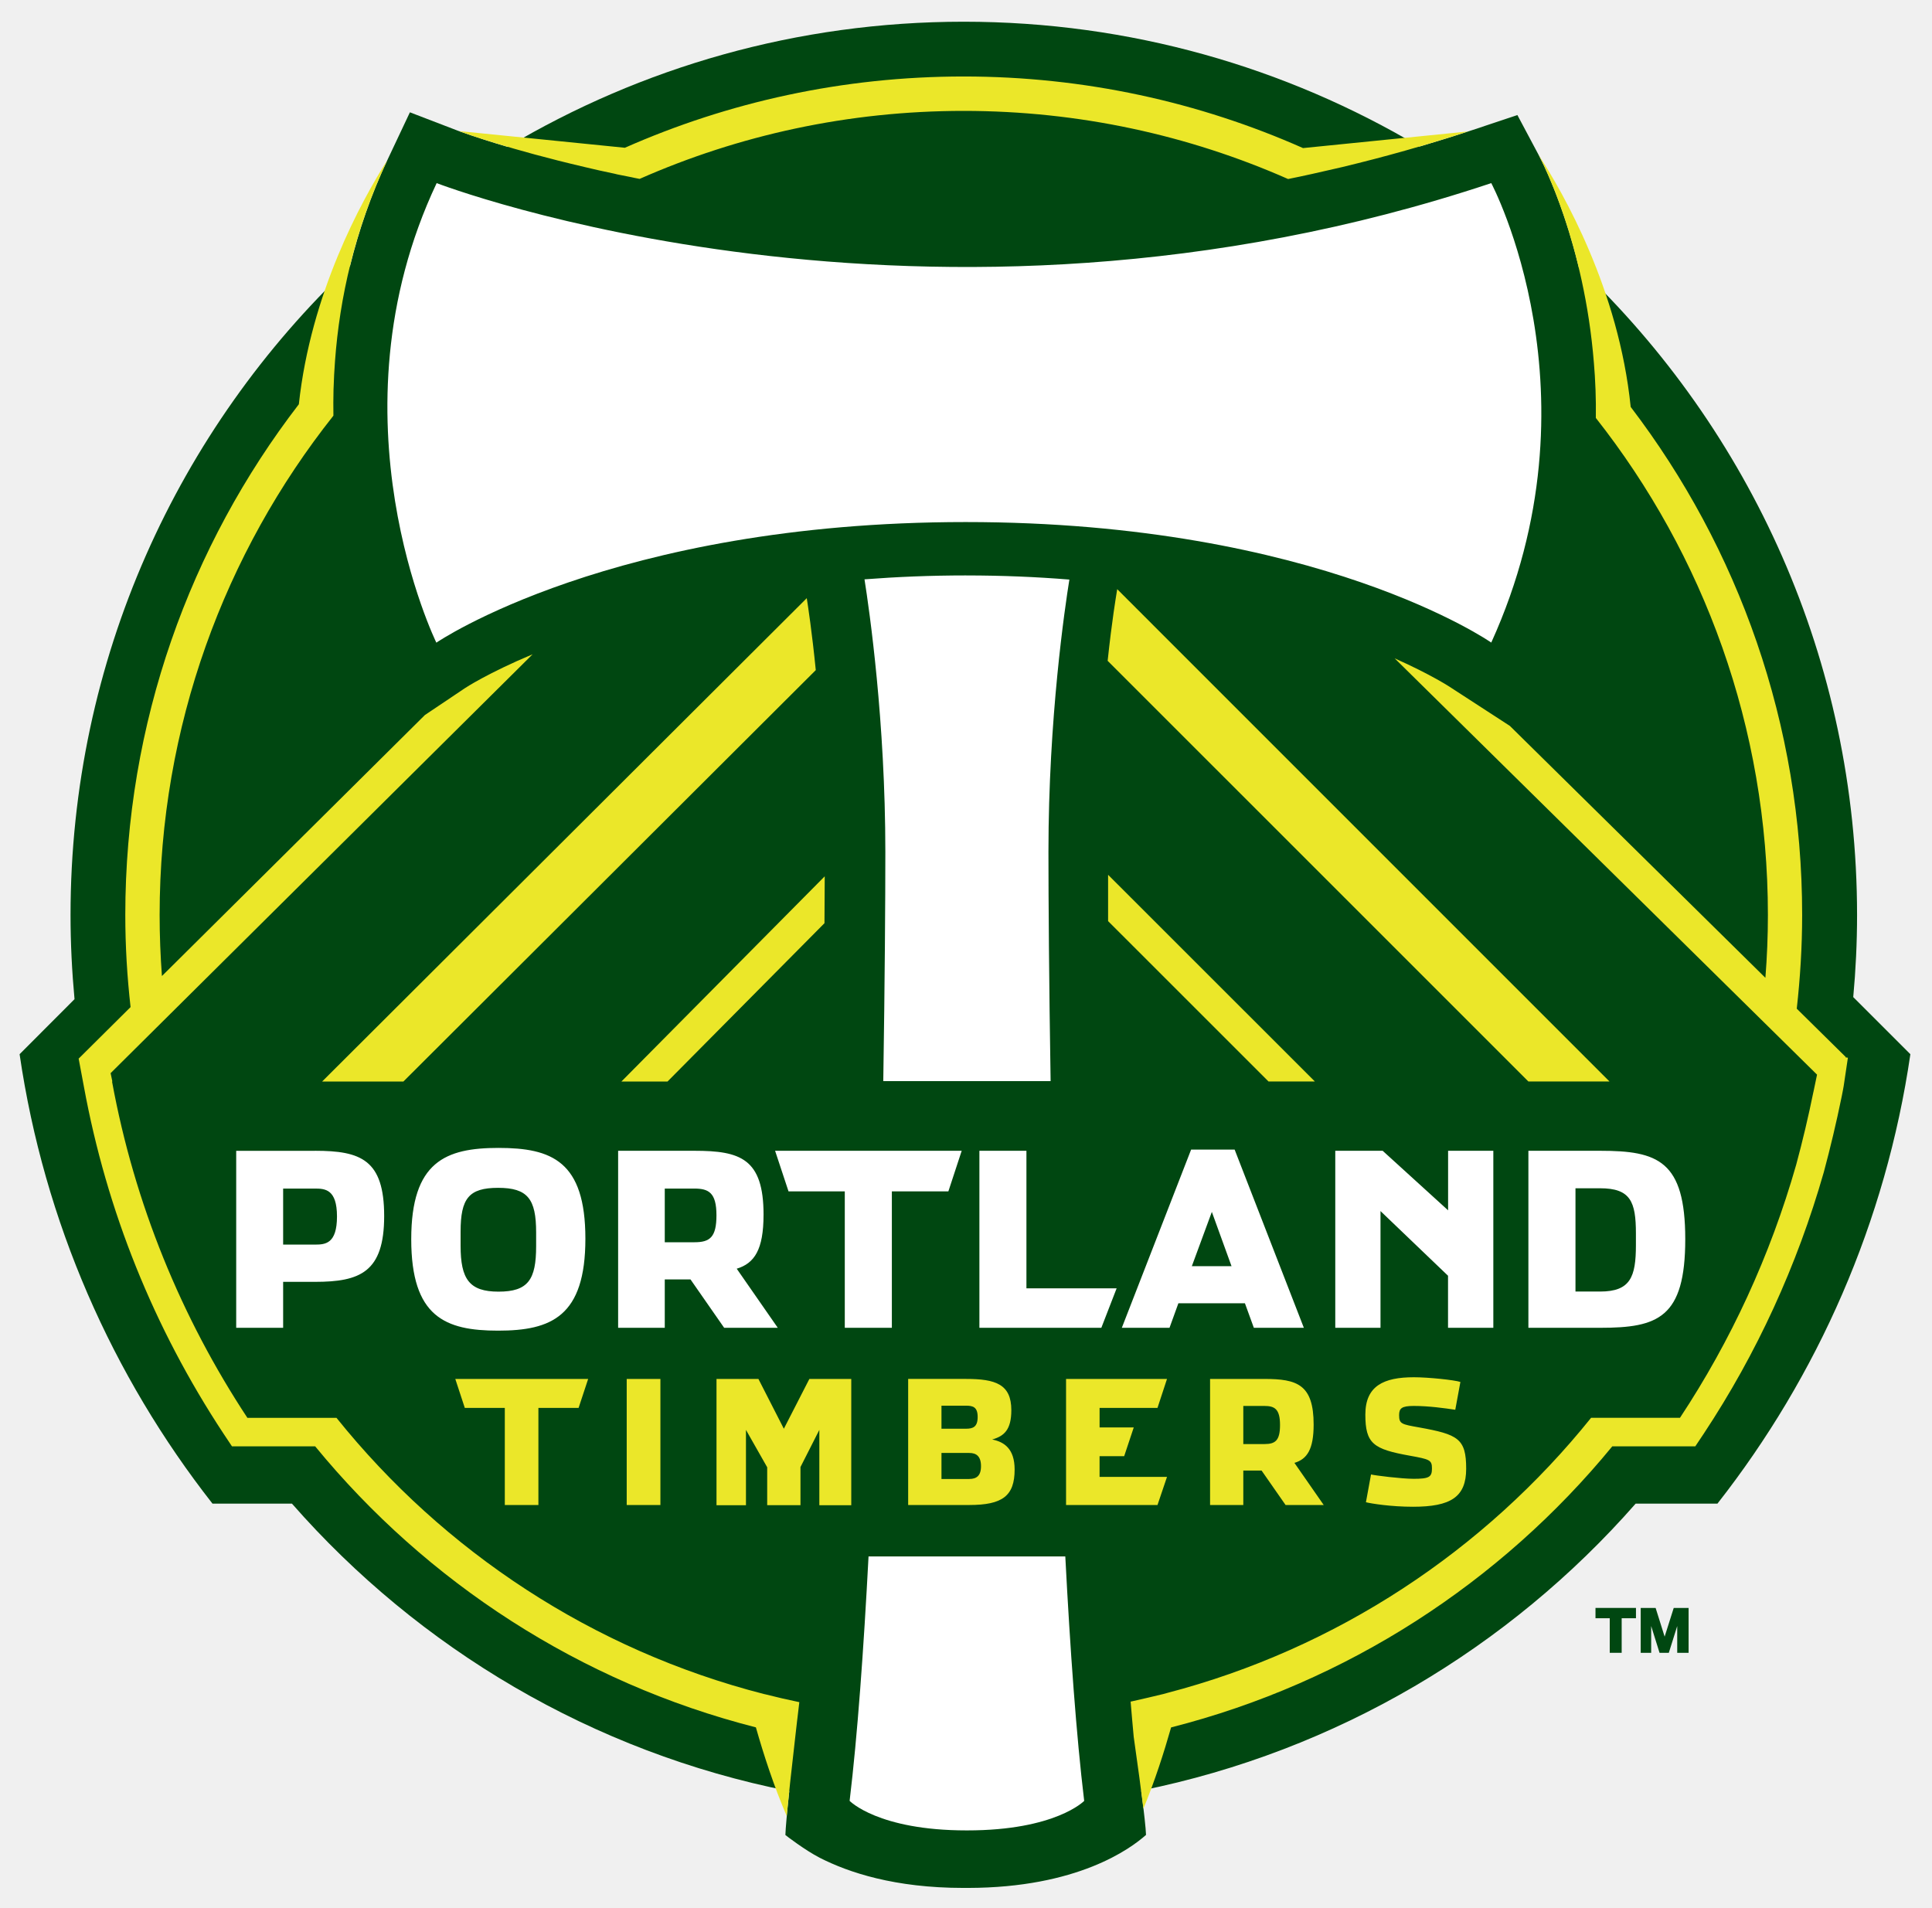
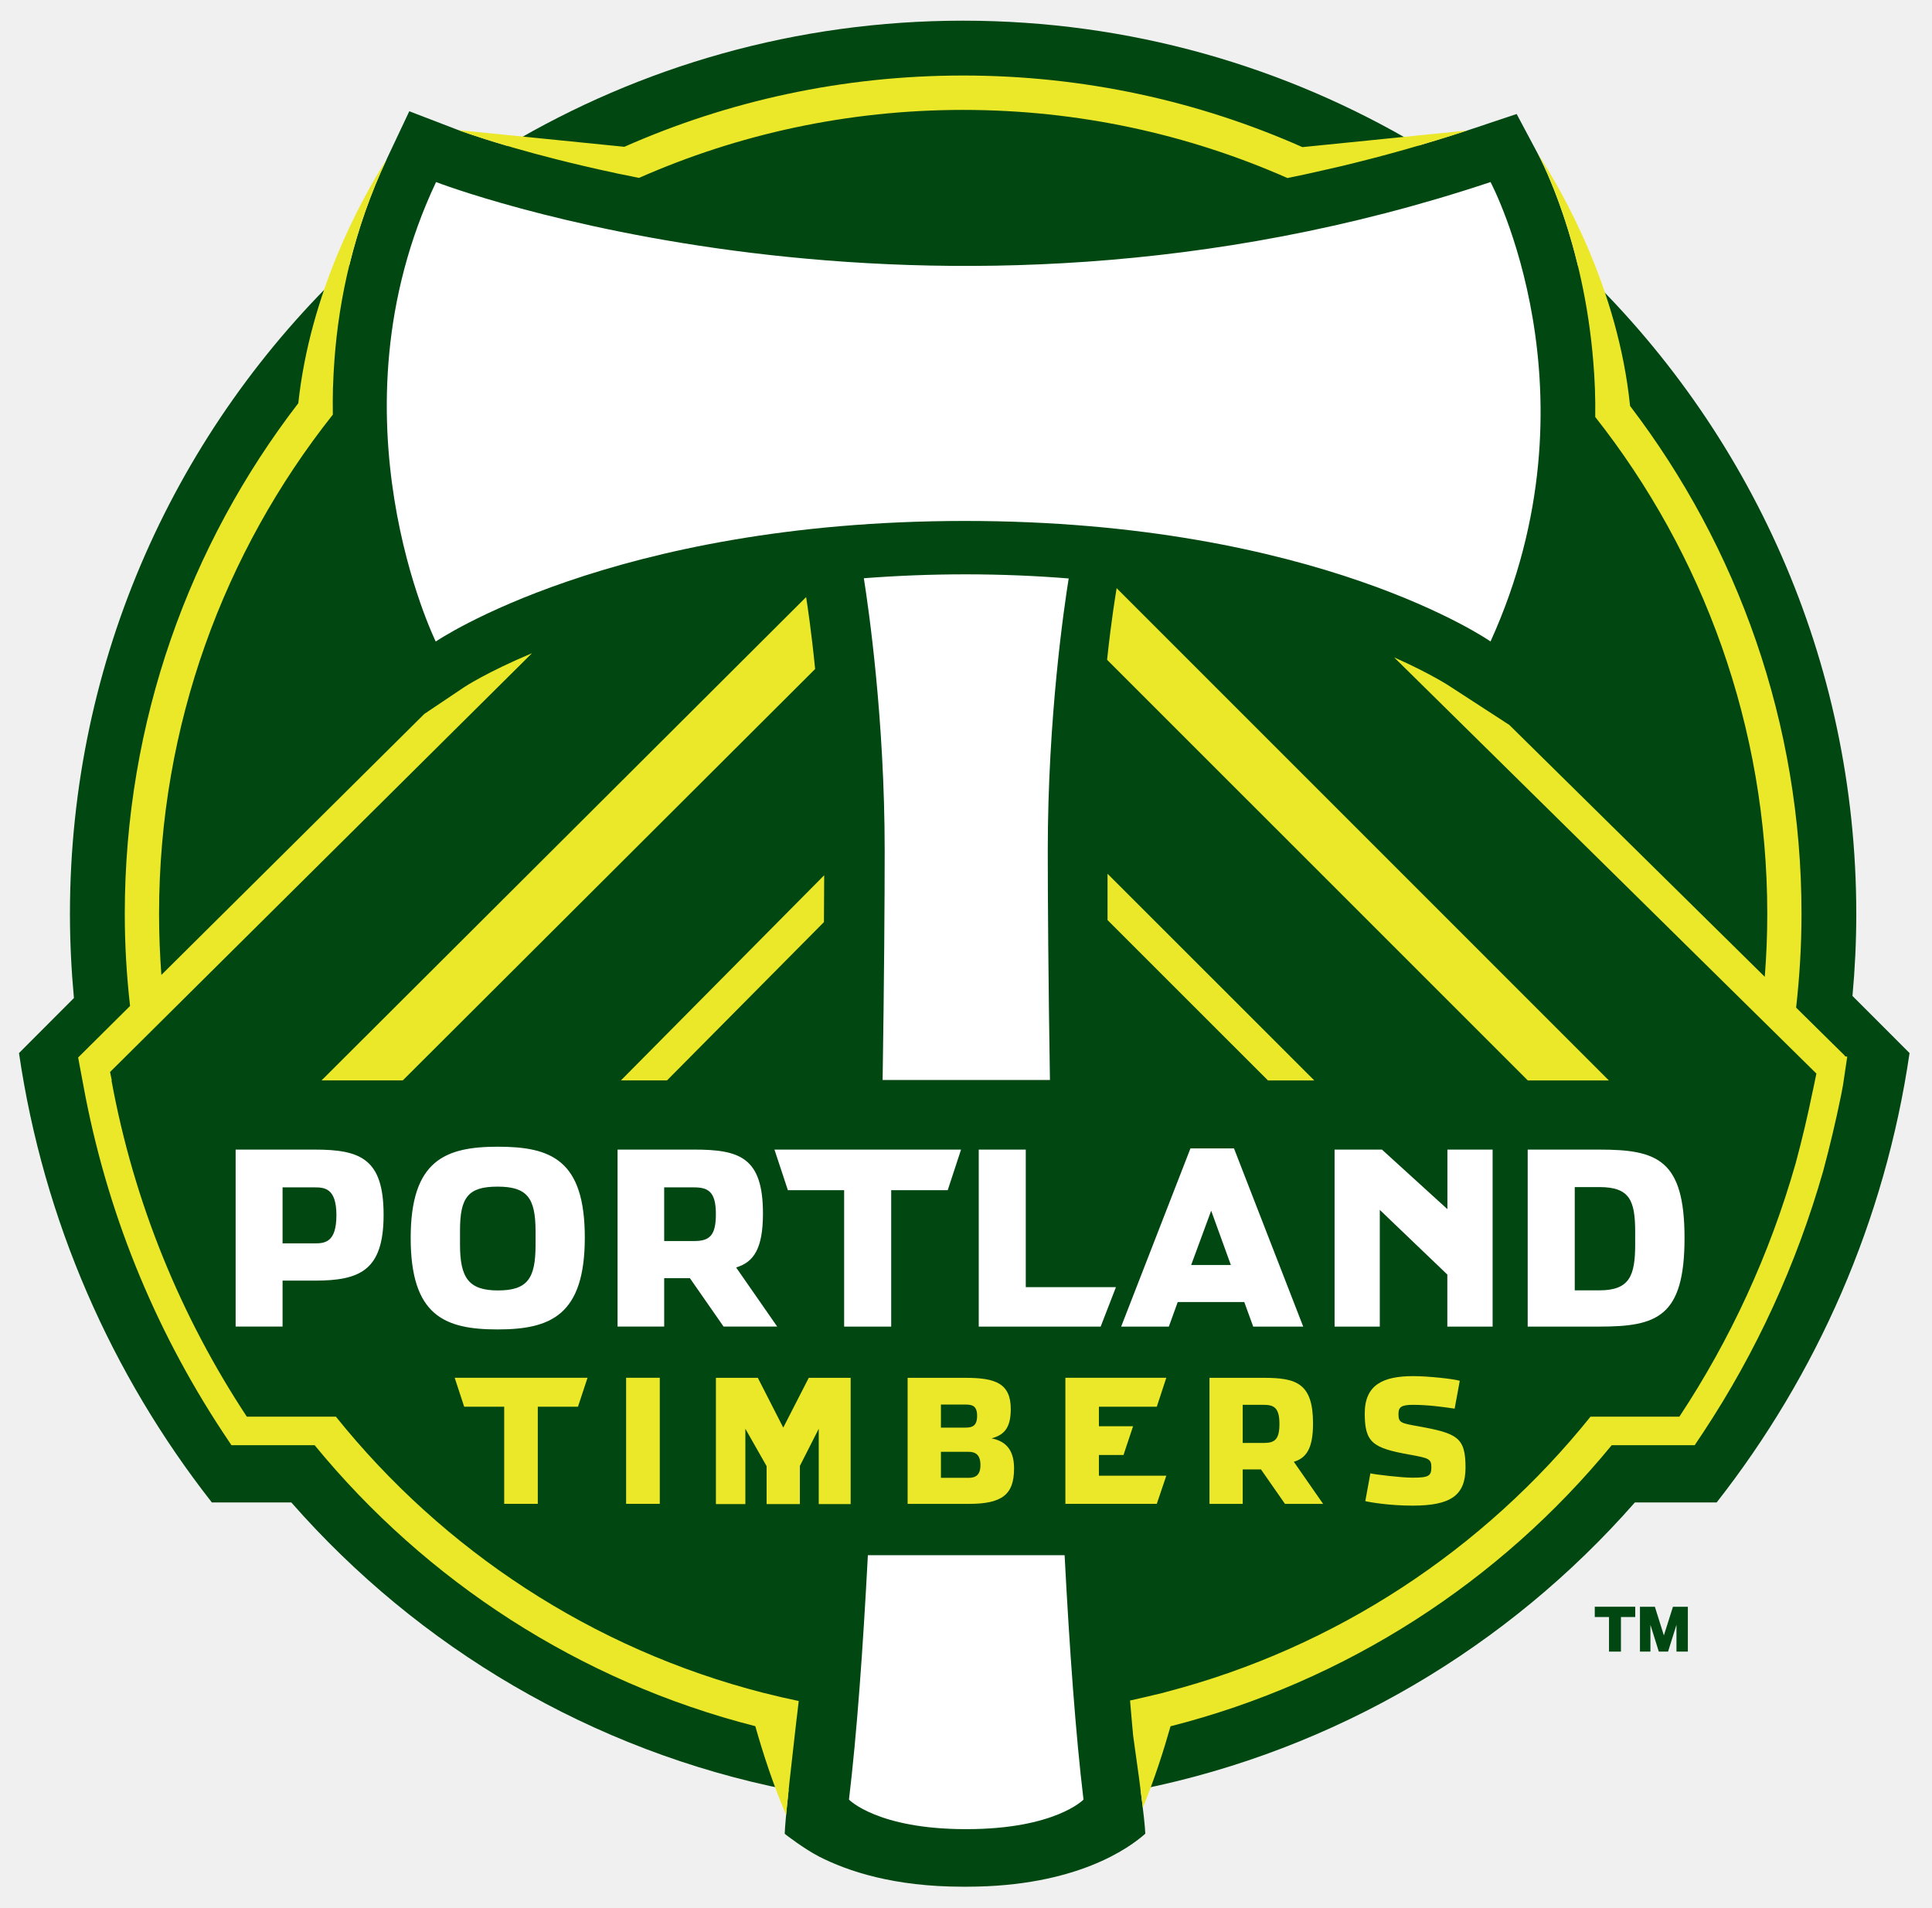
- <svg xmlns="http://www.w3.org/2000/svg" width="197.5" height="195" id="svg11309" version="1.1">
-   <defs id="defs11311" />
-   <g id="layer1" transform="translate(-300.501,-551.5196)">
-     <g id="g11380" transform="matrix(1.706191,0,0,1.706191,-210.2112,-394.4586)">
-       <path d="m 395.776,651.397 -0.854,0 0,-0.618 2.425,0 0,0.618 -0.856,0 0,2.071 -0.715,0" style="fill:#004711;fill-opacity:1;fill-rule:nonzero;stroke:none" id="path66" />
-       <path d="m 398.76,653.469 -0.502,-1.605 0,1.605 -0.627,0 0,-2.688 0.894,0 0.54,1.719 0.544,-1.719 0.892,0 0,2.688 -0.682,0 0,-1.605 -0.504,1.605" style="fill:#004711;fill-opacity:1;fill-rule:nonzero;stroke:none" id="path70" />
-       <path d="m 410.365,614.181 c 0.149,-1.619 0.229,-3.256 0.229,-4.916 -10e-4,-15.281 -6.404,-29.062 -16.674,-38.818 -0.951,-3.936 -2.231,-6.396 -2.356,-6.634 l -1.321,-2.481 -2.669,0.891 c -1.061,0.352 -2.13,0.684 -3.201,0.999 -7.995,-4.75 -17.33,-7.482 -27.306,-7.482 -9.981,0 -19.326,2.737 -27.325,7.499 -1.884,-0.556 -2.931,-0.951 -2.969,-0.964 l -2.885,-1.107 -1.317,2.791 c -1.025,2.169 -1.755,4.321 -2.27,6.42 -10.31,9.756 -16.744,23.566 -16.746,38.886 0,1.699 0.086,3.385 0.239,5.04 l -3.291,3.297 c 1.471,10.064 5.56,19.277 11.556,26.927 l 4.761,0 c 7.619,8.69 18.011,14.893 29.799,17.227 -0.139,1.299 -0.22,2.209 -0.234,2.629 0.055,0.049 1.185,0.915 2.053,1.361 1.735,0.887 4.504,1.809 8.611,1.809 l 0.279,0 c 6.549,-0.01 9.72,-2.335 10.664,-3.176 -0.013,-0.405 -0.116,-1.327 -0.287,-2.659 11.713,-2.364 22.041,-8.547 29.624,-17.191 l 4.9,0 c 6,-7.65 10.088,-16.864 11.559,-26.927" style="fill:#004711;fill-opacity:1;fill-rule:nonzero;stroke:none" id="path82" />
-       <path d="m 357.218,588.916 c -2.135,0 -4.162,0.085 -6.093,0.234 0.294,1.861 1.249,8.494 1.249,16.331 0,2.81 -0.031,7.769 -0.124,13.734 l 10.026,0 c -0.096,-5.965 -0.13,-10.924 -0.13,-13.734 0,-8.027 0.991,-14.682 1.254,-16.317 -1.954,-0.158 -4.009,-0.247 -6.183,-0.247 m -0.035,-3.199 c 21.161,0 31.495,7.221 31.495,7.221 6.75,-14.859 0,-27.529 0,-27.529 -33.89,11.309 -63.186,0 -63.186,0 -6.631,14.046 -0.018,27.534 -0.018,27.534 0,0 10.546,-7.226 31.709,-7.226 m 7.105,76.618 c -0.469,-3.897 -0.84,-9.029 -1.131,-14.643 l -11.789,0 c -0.294,5.614 -0.664,10.745 -1.133,14.643 l 0,0.003 c 0,0 1.701,1.77 7.009,1.77 l 0.033,0 c 5.309,0 7.013,-1.77 7.013,-1.77 l -10e-4,-0.003 10e-4,0 -10e-4,0 z m -11.523,-28.341 0,-8.174 3.386,0 0.799,-2.433 -11.181,0 0.805,2.433 3.371,0 0,8.174 2.82,0 z m 8.064,-10.606 -2.819,0 0,10.606 7.306,0 0.916,-2.364 -5.404,0 0,-8.242 z m 36.516,5.649 c 0,1.91 -0.328,2.785 -2.147,2.785 l -1.474,0 0,-6.188 1.474,0 c 1.82,0 2.147,0.795 2.147,2.709 l 0,0.694 z m -2.134,-5.649 -4.308,0 0,10.606 4.308,0 c 3.45,0 5.09,-0.588 5.09,-5.31 0,-4.704 -1.64,-5.296 -5.09,-5.296 m -9.119,3.567 -3.92,-3.567 -2.84,0 0,10.606 2.71,0 0,-6.994 4.046,3.875 0,3.119 2.714,0 0,-10.606 -2.71,0 0,3.567 z m -15.354,3.348 1.199,-3.254 1.18,3.254 -2.379,0 z m -0.043,-6.986 -4.152,10.678 2.857,0 0.532,-1.47 3.987,0 0.535,1.47 2.996,0 -4.147,-10.678 -2.609,0 z m -52.487,5.691 -1.914,0 0,-3.356 1.901,0 c 0.605,0 1.325,0.036 1.325,1.669 0,1.63 -0.691,1.688 -1.312,1.688 m 0,-5.62 -4.726,0 0,10.606 2.812,0 0,-2.754 1.901,0 c 2.709,0 4.152,-0.579 4.152,-3.945 0,-3.374 -1.401,-3.908 -4.14,-3.908 m 13.245,5.723 c 0,1.999 -0.481,2.717 -2.254,2.717 -1.75,0 -2.272,-0.75 -2.272,-2.751 l 0,-0.839 c 0,-1.998 0.492,-2.63 2.249,-2.63 1.769,0 2.277,0.664 2.277,2.667 l 0,0.835 z m -2.254,-5.895 c -3.165,0 -5.229,0.819 -5.229,5.469 0,4.657 2.035,5.48 5.205,5.48 3.183,0 5.229,-0.85 5.229,-5.508 0,-4.647 -2.018,-5.441 -5.205,-5.441 m 11.746,5.652 -1.785,0 0,-3.216 1.771,0 c 0.854,0 1.326,0.24 1.326,1.599 0,1.309 -0.388,1.617 -1.312,1.617 m 4.134,-1.646 c 0,-3.369 -1.395,-3.834 -4.134,-3.834 l -4.579,0 0,10.606 2.794,0 0,-2.9 1.541,0 2.018,2.9 3.212,0 -2.46,-3.541 c 1.061,-0.32 1.607,-1.141 1.607,-3.231" style="fill:#ffffff;fill-opacity:1;fill-rule:nonzero;stroke:none" id="path86" />
-       <path d="m 347.666,590.278 -29.038,28.962 4.869,0 24.709,-24.651 c -0.228,-2.28 -0.463,-3.817 -0.54,-4.311 m -16.079,54.336 0,-5.82 2.408,0 0.573,-1.734 -7.96,0 0.569,1.734 2.397,0 0,5.82 2.014,0 z m 37.661,-1.685 -4.039,0 0,-1.241 1.474,0 0.574,-1.724 -2.047,0 0,-1.17 3.469,0 0.57,-1.734 -6.048,0 0,7.554 5.478,0 0.57,-1.685 z m -30.351,-5.869 -2.019,0 0,7.554 2.019,0 0,-7.554 z m 6.209,18.879 c -10.251,-2.624 -19.186,-8.539 -25.617,-16.55 l -5.338,0 c -3.956,-5.999 -6.765,-12.82 -8.109,-20.149 l 0.019,0 -0.105,-0.502 25.285,-25.098 c -2.663,1.117 -4.025,2.007 -4.061,2.034 l -2.393,1.606 -15.756,15.639 c -0.089,-1.206 -0.138,-2.428 -0.138,-3.655 0,-11.307 3.895,-21.7 10.412,-29.92 -0.009,-0.521 -0.006,-1.049 0.007,-1.589 l 0.004,-0.076 c 0.016,-0.527 0.044,-1.066 0.085,-1.611 0.278,-3.772 1.18,-7.867 3.131,-12.029 -1.57,2.481 -4.581,7.982 -5.298,14.621 -6.519,8.471 -10.398,19.086 -10.398,30.604 0,1.866 0.111,3.703 0.316,5.515 l -3.119,3.096 0.018,0.016 -0.005,10e-4 0.31,1.656 c 1.367,7.446 4.18,14.438 8.36,20.781 l 0.512,0.769 4.985,0 c 6.681,8.148 15.879,14.156 26.405,16.837 0.464,1.637 1.079,3.53 1.846,5.309 0.101,-1.061 0.276,-2.691 0.516,-4.764 0.036,-0.309 0.072,-0.629 0.109,-0.955 l 0.026,-0.211 c 0.033,-0.291 0.068,-0.58 0.105,-0.889 -0.686,-0.142 -1.369,-0.3 -2.045,-0.472 l -0.072,-0.015 m 1.19,-15.895 -1.524,-2.984 -2.511,0 0,7.566 1.765,0 0,-4.513 1.272,2.24 0,2.272 1.994,0 0,-2.286 1.13,-2.226 0,4.513 1.913,0 0,-7.566 -2.51,0 -1.529,2.984 z m -11.95,-75.6 c 0.569,0.138 1.174,0.273 1.802,0.403 l 0.179,0.044 c 0.282,0.056 0.568,0.115 0.861,0.171 l 0.152,0.034 0.315,0.062 c 5.938,-2.62 12.505,-4.074 19.411,-4.074 6.92,0 13.495,1.459 19.442,4.082 0.955,-0.191 1.903,-0.406 2.845,-0.625 l 0.304,-0.07 0.131,-0.029 -0.007,0 c 2.534,-0.609 5.032,-1.312 7.492,-2.124 -2.312,0.234 -6.209,0.624 -9.871,0.994 -6.216,-2.756 -13.096,-4.29 -20.336,-4.29 -7.223,0 -14.089,1.529 -20.295,4.271 -3.741,-0.375 -7.699,-0.772 -9.944,-1.001 0.409,0.151 3.118,1.125 7.518,2.151 m 49.665,78.6 c -0.69,0 -2.289,-0.196 -2.534,-0.26 l -0.305,1.665 c 0.316,0.079 1.494,0.27 2.82,0.27 2.257,0 3.186,-0.579 3.186,-2.279 0,-1.811 -0.487,-2.053 -2.828,-2.476 -1.046,-0.185 -1.19,-0.212 -1.19,-0.731 0,-0.406 0.144,-0.554 0.874,-0.554 0.907,0 1.865,0.135 2.491,0.229 l 0.307,-1.667 c -0.38,-0.12 -1.92,-0.281 -2.789,-0.281 -1.804,0 -2.906,0.515 -2.906,2.237 0,1.746 0.481,2.072 2.67,2.464 1.18,0.214 1.321,0.255 1.321,0.761 0,0.521 -0.164,0.623 -1.119,0.623 m -35.278,-33.291 c 0.004,-1.029 0.011,-1.966 0.015,-2.808 l -12.182,12.295 2.763,0 9.405,-9.488 z m 8.674,33.301 -1.664,0 0,-1.559 1.664,0 c 0.421,0 0.704,0.193 0.704,0.792 0,0.591 -0.282,0.766 -0.704,0.766 m -1.664,-4.391 1.468,0 c 0.42,0 0.7,0.083 0.7,0.676 0,0.599 -0.28,0.705 -0.7,0.705 l -1.468,0 0,-1.381 z m 3.038,2.026 c 0.704,-0.199 1.147,-0.569 1.147,-1.756 0,-1.559 -0.946,-1.873 -2.717,-1.873 l -3.464,0 0,7.554 3.66,0 c 1.989,0 2.719,-0.541 2.719,-2.125 0,-1.264 -0.646,-1.659 -1.345,-1.8 m 36.987,-21.449 -29.496,-29.499 -0.058,0.36 c -0.002,0.03 -0.254,1.481 -0.515,3.933 l 25.21,25.206 4.859,0 z m -17.652,0 -12.39,-12.385 0,2.775 9.613,9.61 2.777,0 z m -4.289,19.439 1.259,0 c 0.605,0 0.941,0.168 0.941,1.139 0,0.93 -0.278,1.145 -0.932,1.145 l -1.268,0 0,-2.284 z m 0,3.871 1.095,0 1.438,2.064 2.285,0 -1.755,-2.524 c 0.757,-0.223 1.151,-0.81 1.151,-2.292 0,-2.41 -0.994,-2.737 -2.946,-2.737 l -3.259,0 0,7.554 1.991,0 0,-2.064 z m 36.072,-24.758 0.022,-0.021 -2.934,-2.894 c 0.206,-1.845 0.323,-3.716 0.323,-5.614 0,-11.446 -3.829,-21.992 -10.273,-30.441 -0.718,-7.039 -4.04,-12.83 -5.539,-15.133 l 0.065,0.122 c 0.18,0.338 2.694,5.183 3.27,12.379 0.044,0.501 0.074,1.016 0.094,1.54 l 0.004,0.087 c 0.018,0.545 0.028,1.097 0.018,1.665 6.457,8.194 10.309,18.535 10.309,29.78 0,1.269 -0.052,2.522 -0.15,3.765 l -15.309,-15.092 -3.521,-2.286 c -0.034,-0.025 -1.159,-0.772 -3.38,-1.761 l 25.304,24.941 -0.217,1.041 -0.002,0 c -0.301,1.479 -0.645,2.931 -1.031,4.36 -1.555,5.444 -3.913,10.547 -6.961,15.158 l -5.325,0 c -6.389,7.954 -15.242,13.839 -25.405,16.489 l -0.219,0.061 c -0.627,0.152 -1.256,0.3 -1.891,0.441 l -0.076,0.015 c 0.03,0.356 0.062,0.708 0.09,1.054 0.033,0.359 0.064,0.705 0.095,1.051 0.256,1.802 0.455,3.263 0.581,4.308 0.682,-1.645 1.232,-3.364 1.66,-4.867 10.534,-2.68 19.745,-8.685 26.434,-16.841 l 4.973,0 0.512,-0.767 c 3.17,-4.794 5.584,-10.054 7.186,-15.655 0.39,-1.452 0.75,-2.958 1.064,-4.494 l 0.033,-0.164 c 0.031,-0.164 0.068,-0.336 0.095,-0.506 l 0.253,-1.698" style="fill:#ebe729;fill-opacity:1;fill-rule:nonzero;stroke:none" id="path90" />
-     </g>
+ <svg xmlns="http://www.w3.org/2000/svg" width="197.5" height="195">
+   <g>
+     <path d="M164.482 165.306h-1.456v-1.053h4.137v1.053h-1.461v3.534h-1.22" fill="#004711" />
+     <path d="M169.573 168.84l-.857-2.738v2.738h-1.071v-4.585h1.525l.921 2.932.928-2.932h1.523v4.585h-1.164v-2.738l-.859 2.738" fill="#004711" />
+     <path d="M189.37 101.815c.254-2.762.39-5.555.39-8.387-.002-26.07-10.925-49.581-28.445-66.223-1.623-6.715-3.807-10.912-4.02-11.317l-2.254-4.233-4.553 1.52c-1.81.601-3.634 1.166-5.461 1.704-13.639-8.104-29.565-12.765-46.584-12.765-17.028 0-32.971 4.67-46.616 12.793-3.214-.949-5.001-1.623-5.065-1.644l-4.922-1.889-2.248 4.762c-1.749 3.7-2.994 7.372-3.873 10.953-17.589 16.644-28.565 40.204-28.569 66.34 0 2.898.147 5.775.407 8.598l-5.615 5.626c2.51 17.169 9.485 32.887 19.715 45.938h8.123c12.998 14.825 30.727 25.407 50.837 29.39-.237 2.216-.375 3.768-.399 4.485.094.083 2.022 1.561 3.502 2.322 2.96 1.514 7.683 3.086 14.691 3.086h.476c11.172-.017 16.582-3.984 18.192-5.419-.021-.691-.198-2.265-.49-4.536 19.982-4.033 37.602-14.582 50.538-29.328h8.359c10.236-13.051 17.209-28.77 19.719-45.938" fill="#004711" />
+     <path d="M98.701 58.713c-3.642 0-7.101.145-10.394.399.501 3.175 2.13 14.49 2.13 27.861 0 4.794-.053 13.253-.211 23.43h17.105c-.164-10.176-.222-18.636-.222-23.43 0-13.695 1.691-25.048 2.139-27.838-3.333-.269-6.839-.422-10.547-.422m-.06-5.457c36.101 0 53.73 12.319 53.73 12.319 11.515-25.349 0-46.964 0-46.964-57.816 19.293-107.796 0-107.796 0-11.313 23.963-.03 46.973-.03 46.973s17.992-12.328 54.095-12.328m12.121 130.709c-.8-6.649-1.433-15.403-1.93-24.98h-20.112c-.501 9.577-1.132 18.331-1.932 24.98v.005s2.902 3.02 11.957 3.02h.055c9.057 0 11.963-3.02 11.963-3.02l-.002-.005h.002-.002zm-19.657-48.35v-13.944h5.777l1.363-4.15h-19.075l1.373 4.15h5.751v13.944h4.811zm13.757-18.094h-4.809v18.094h12.464l1.563-4.033h-9.219v-14.062zm62.297 9.637c0 3.258-.559 4.751-3.664 4.751h-2.514v-10.556h2.514c3.105 0 3.664 1.356 3.664 4.621v1.184zm-3.64-9.637h-7.349v18.094h7.349c5.886 0 8.684-1.002 8.684-9.059 0-8.025-2.798-9.035-8.684-9.035m-15.557 6.086l-6.688-6.086h-4.845v18.094h4.623v-11.931l6.903 6.611v5.321h4.63v-18.094h-4.623v6.086zm-26.193 5.711l2.045-5.551 2.013 5.551h-4.058zm-.073-11.919l-7.084 18.216h4.875l.908-2.508h6.803l.913 2.508h5.112l-7.076-18.216h-4.451zm-89.544 9.709h-3.265v-5.726h3.244c1.032 0 2.26.062 2.26 2.847 0 2.781-1.179 2.879-2.239 2.879m0-9.588h-8.063v18.094h4.798v-4.698h3.244c4.621 0 7.084-.987 7.084-6.73 0-5.756-2.391-6.666-7.063-6.666m22.596 9.763c0 3.41-.821 4.636-3.845 4.636-2.986 0-3.877-1.28-3.877-4.694v-1.431c0-3.408.84-4.487 3.836-4.487 3.017 0 3.885 1.132 3.885 4.551v1.425zm-3.845-10.057c-5.399 0-8.92 1.397-8.92 9.33 0 7.946 3.472 9.349 8.88 9.349 5.429 0 8.92-1.45 8.92-9.396 0-7.929-3.442-9.283-8.88-9.283m20.039 9.643h-3.045v-5.487h3.022c1.456 0 2.263.409 2.263 2.727 0 2.233-.661 2.759-2.239 2.759m7.052-2.809c0-5.747-2.38-6.54-7.052-6.54h-7.811v18.094h4.766v-4.947h2.629l3.442 4.947h5.481l-4.197-6.041c1.81-.546 2.742-1.947 2.742-5.513" fill="#fff" />
+     <path d="M82.407 61.037l-49.538 49.41h8.306l42.153-42.055c-.388-3.89-.789-6.513-.921-7.355m-27.43 92.698v-9.929h4.107l.977-2.958h-13.58l.97 2.958h4.09v9.929h3.435zm64.25-2.875h-6.89v-2.118h2.514l.979-2.941h-3.493v-1.996h5.918l.972-2.958h-10.317v12.887h9.345l.972-2.875zm-51.779-10.012h-3.444v12.887h3.444v-12.887zm10.592 32.207c-17.489-4.476-32.732-14.567-43.703-28.234h-9.106c-6.749-10.234-11.541-21.871-13.834-34.374h.032l-.179-.857 43.136-42.816c-4.542 1.906-6.867 3.425-6.928 3.47l-4.082 2.74-26.88 26.68c-.151-2.058-.235-4.141-.235-6.235 0-19.291 6.645-37.02 17.764-51.044-.015-.889-.01-1.789.012-2.71l.007-.13c.028-.9.075-1.819.145-2.749.473-6.436 2.013-13.422 5.342-20.521-2.678 4.233-7.816 13.618-9.038 24.944-11.121 14.452-17.738 32.561-17.738 52.21 0 3.184.19 6.316.54 9.409l-5.321 5.282.03.028-.009.002.529 2.826c2.333 12.703 7.131 24.63 14.262 35.453l.874 1.311h8.504c11.398 13.9 27.089 24.151 45.047 28.725.791 2.794 1.84 6.022 3.15 9.057.173-1.81.471-4.591.881-8.127l.186-1.629.045-.36c.055-.497.115-.989.179-1.516-1.171-.243-2.335-.512-3.489-.806l-.124-.026m2.03-27.117l-2.6-5.09h-4.284v12.908h3.011v-7.698l2.171 3.821v3.877h3.401v-3.9l1.928-3.798v7.698h3.263v-12.908h-4.282l-2.608 5.09zm-20.387-128.974c.97.235 2.002.465 3.075.687l.305.075 1.469.292.26.058.537.107c10.129-4.47 21.334-6.95 33.116-6.95 11.806 0 23.022 2.489 33.169 6.965 1.629-.326 3.246-.693 4.854-1.066l.518-.119.224-.049h-.012c4.323-1.039 8.585-2.239 12.782-3.623-3.945.399-10.592 1.064-16.84 1.695-10.605-4.702-22.342-7.319-34.694-7.319-12.322 0-24.035 2.608-34.623 7.287-6.383-.64-13.134-1.318-16.964-1.708.697.258 5.318 1.919 12.825 3.67m84.728 134.092c-1.177 0-3.905-.335-4.323-.444l-.52 2.84c.54.134 2.548.461 4.811.461 3.851 0 5.436-.987 5.436-3.888 0-3.09-.832-3.502-4.824-4.224-1.785-.316-2.03-.363-2.03-1.248 0-.693.245-.945 1.491-.945 1.548 0 3.182.23 4.25.39l.525-2.845c-.648-.205-3.276-.48-4.758-.48-3.077 0-4.958.879-4.958 3.817 0 2.979.821 3.536 4.555 4.203 2.013.365 2.254.435 2.254 1.299 0 .889-.279 1.062-1.909 1.062m-60.183-56.795c.007-1.755.019-3.354.026-4.79l-20.783 20.975h4.713l16.045-16.186zm14.797 56.812h-2.838v-2.659h2.838c.719 0 1.201.328 1.201 1.352 0 1.009-.482 1.307-1.201 1.307m-2.838-7.491h2.504c.717 0 1.194.141 1.194 1.154 0 1.021-.478 1.203-1.194 1.203h-2.504v-2.356zm5.182 3.457c1.201-.339 1.958-.97 1.958-2.996 0-2.659-1.614-3.194-4.636-3.194h-5.909v12.887h6.244c3.393 0 4.638-.923 4.638-3.625 0-2.156-1.103-2.83-2.295-3.071m63.101-36.592l-50.321-50.325-.098.614c-.003.051-.433 2.527-.879 6.709l43.008 43.002h8.289zm-30.115 0l-21.137-21.129v4.734l16.399 16.395h4.738zm-7.317 33.163h2.147c1.032 0 1.606.286 1.606 1.943 0 1.587-.473 1.953-1.591 1.953h-2.162v-3.896zm0 6.604h1.868l2.452 3.521h3.898l-2.994-4.306c1.292-.38 1.964-1.382 1.964-3.911 0-4.111-1.695-4.67-5.026-4.67h-5.559v12.887h3.397v-3.521zm61.54-42.236l.038-.036-5.005-4.937c.352-3.148.55-6.34.55-9.577 0-19.527-6.532-37.519-17.525-51.933-1.224-12.008-6.892-21.888-9.449-25.816l.111.209c.307.576 4.596 8.841 5.579 21.118.075.855.126 1.734.16 2.627l.007.149c.03.93.047 1.872.03 2.84 11.016 13.979 17.587 31.621 17.587 50.805 0 2.164-.09 4.303-.256 6.423l-26.117-25.748-6.007-3.9c-.057-.043-1.977-1.318-5.766-3.005l43.168 42.55-.371 1.776h-.003c-.514 2.523-1.1 5.001-1.759 7.438-2.653 9.287-6.675 17.994-11.876 25.859h-9.084c-10.899 13.569-26.004 23.609-43.341 28.13l-.373.105c-1.071.26-2.143.512-3.226.753l-.13.026.154 1.798.162 1.793c.437 3.075.776 5.566.992 7.349 1.164-2.806 2.103-5.739 2.832-8.304 17.971-4.572 33.685-14.817 45.096-28.731h8.483l.874-1.309c5.408-8.178 9.526-17.152 12.26-26.707.665-2.478 1.28-5.045 1.815-7.666l.055-.279.162-.864.431-2.896" fill="#ebe729" />
  </g>
</svg>
